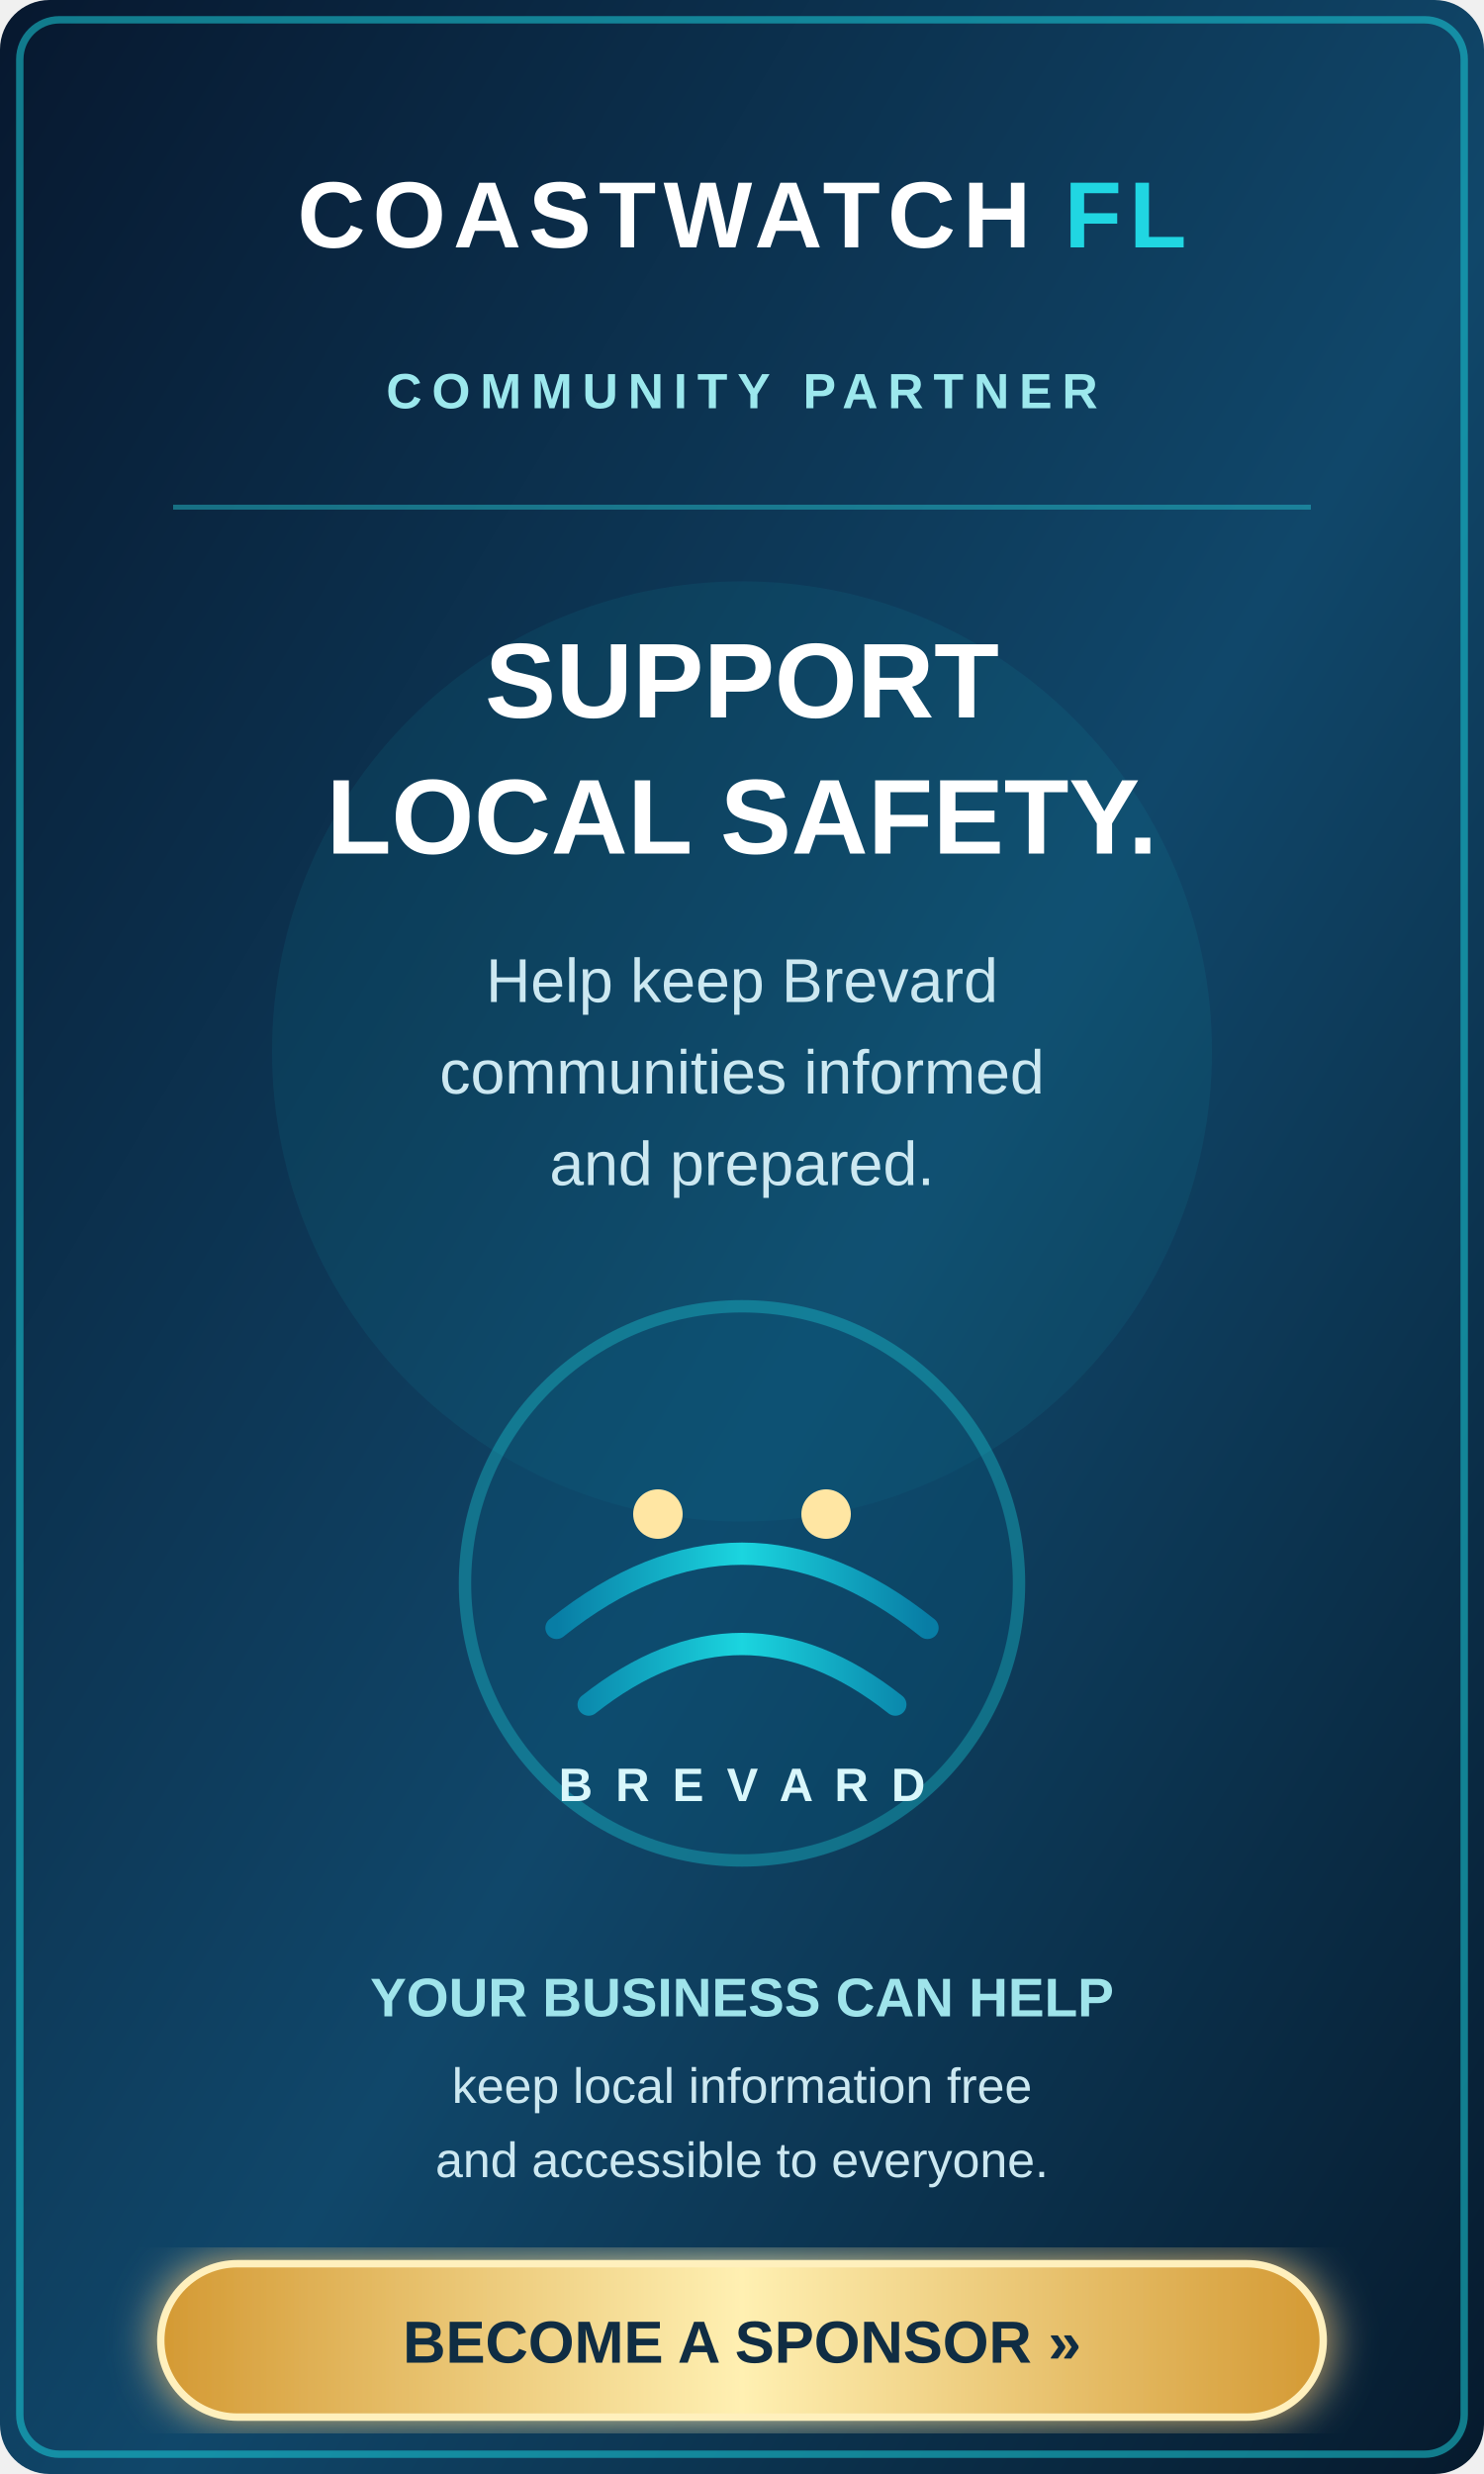
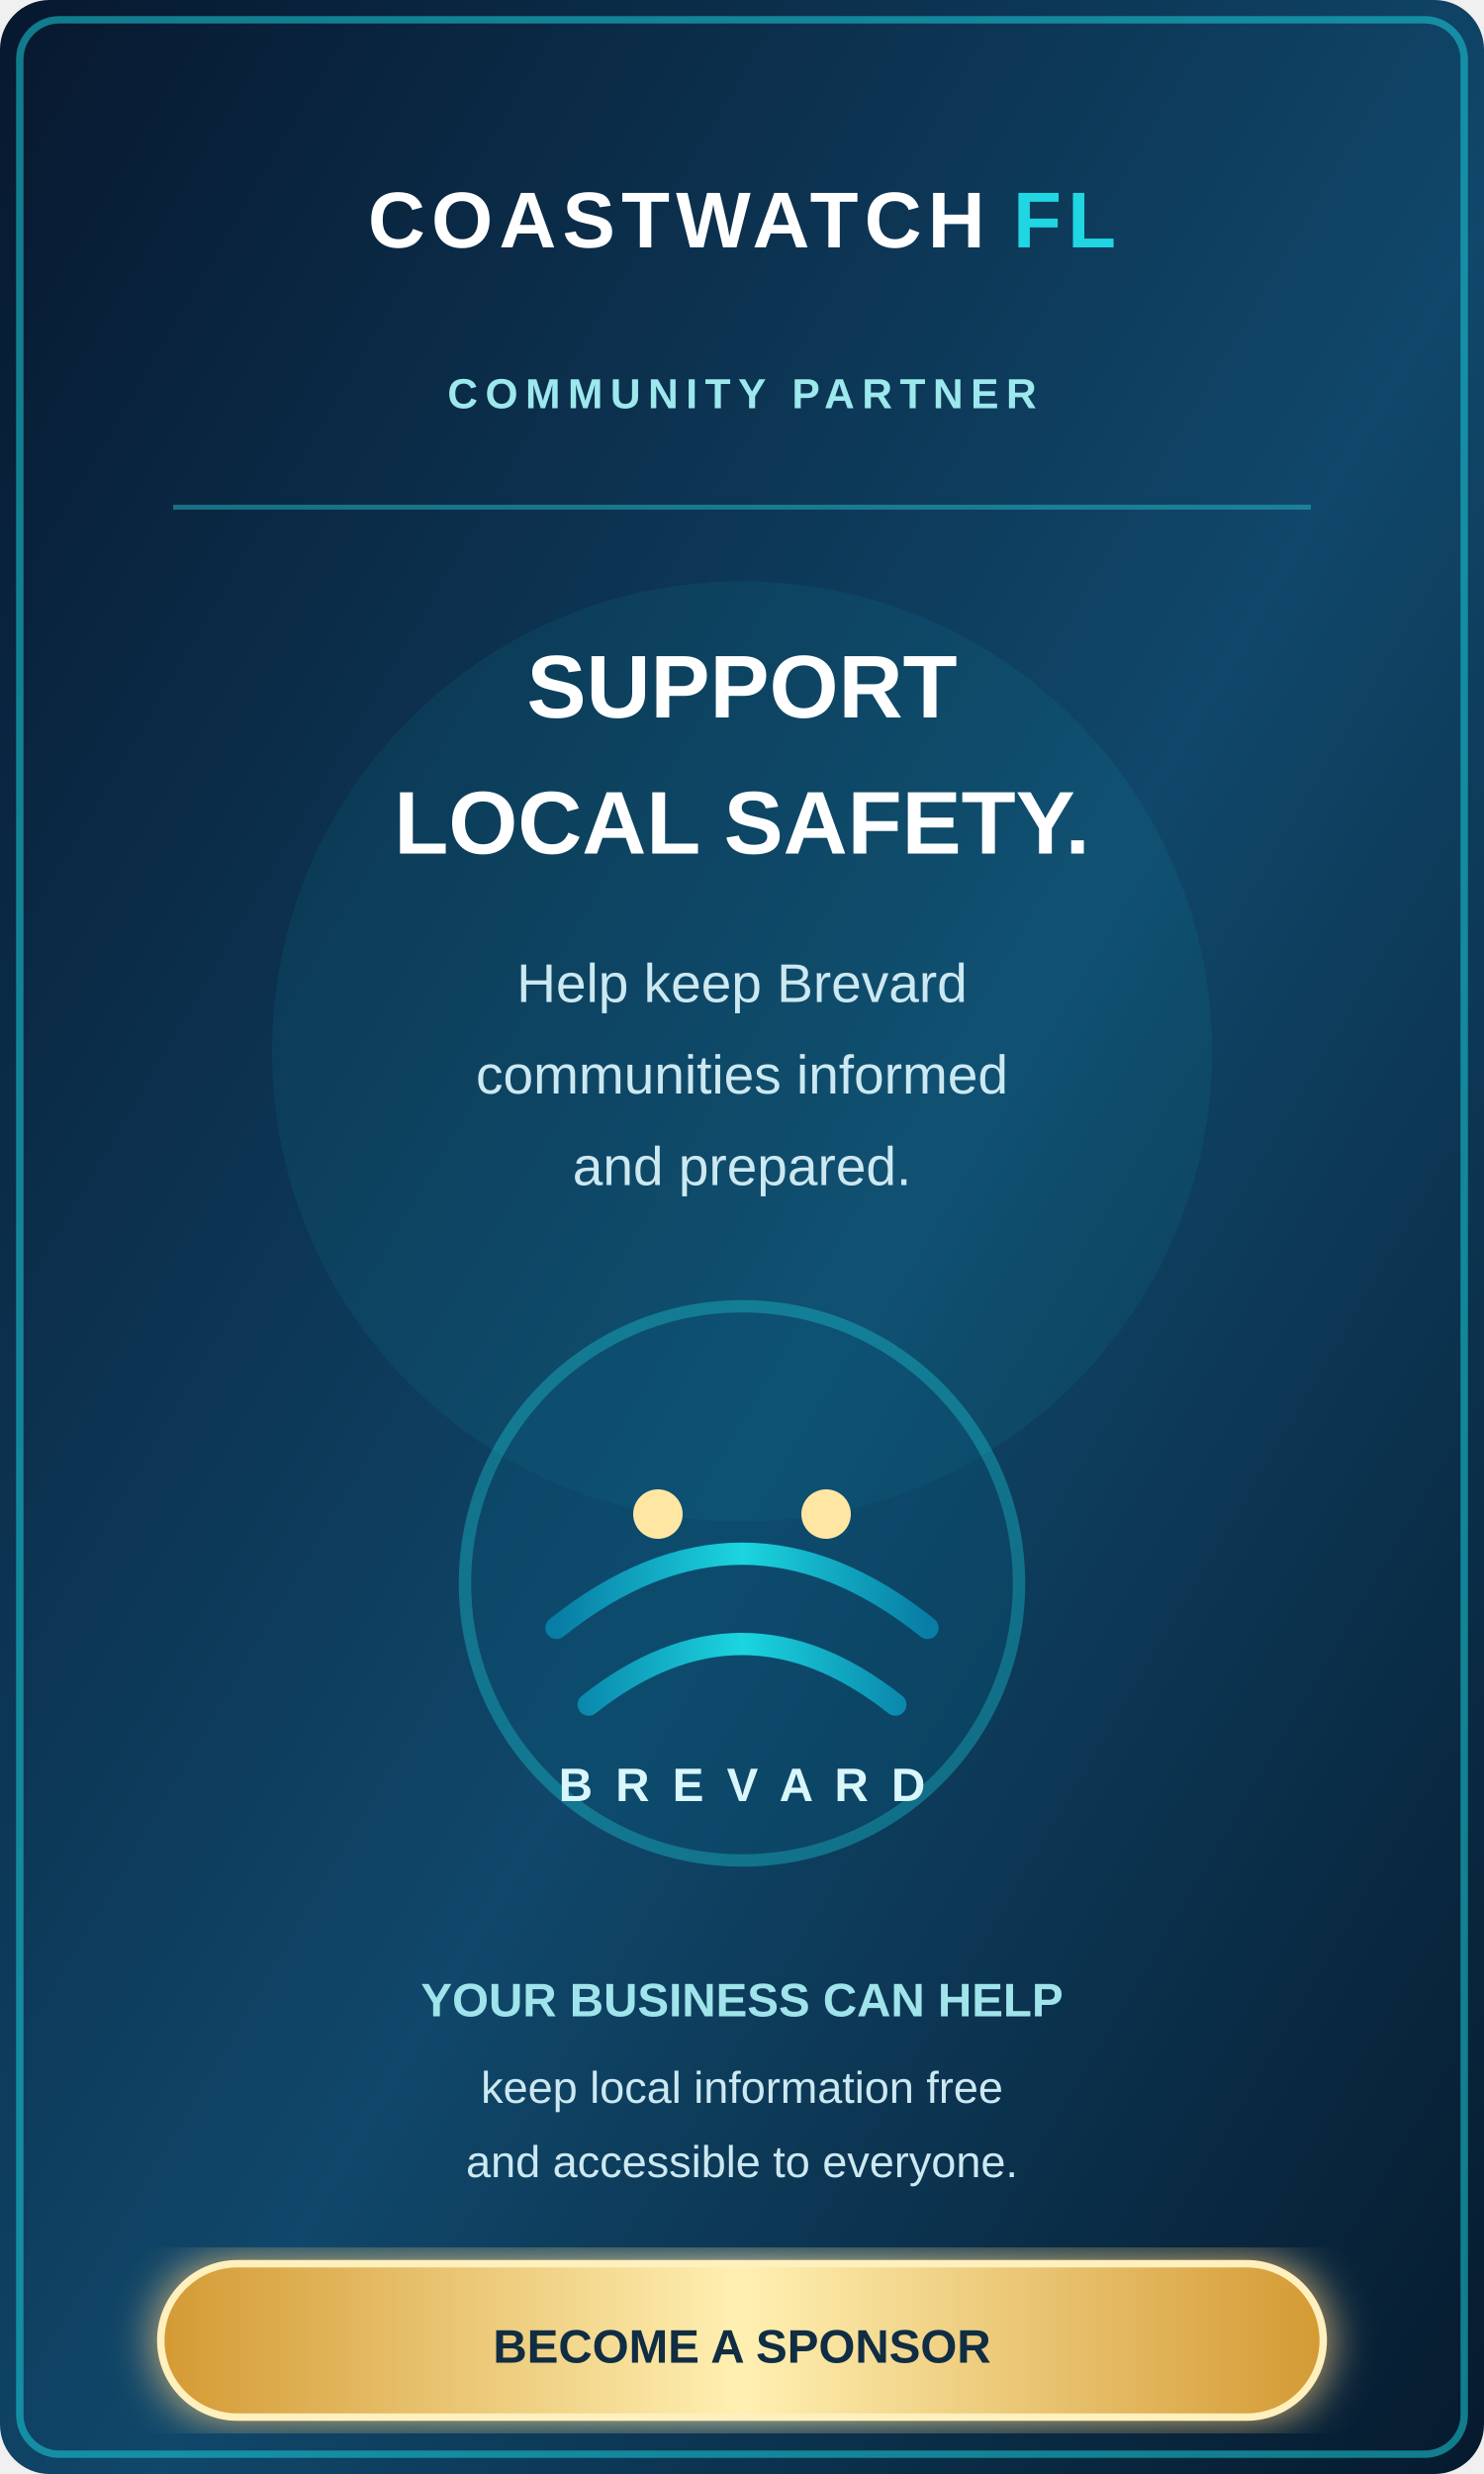
<svg xmlns="http://www.w3.org/2000/svg" width="600" height="1000" viewBox="0 0 600 1000" role="img" aria-labelledby="t d">
  <defs>
    <linearGradient id="bg" x2="1" y2="1">
      <stop stop-color="#07182f" />
      <stop offset=".55" stop-color="#10476a" />
      <stop offset="1" stop-color="#061a2d" />
    </linearGradient>
    <linearGradient id="aqua">
      <stop stop-color="#087da5" />
      <stop offset=".5" stop-color="#1bd5df" />
      <stop offset="1" stop-color="#087da5" />
    </linearGradient>
    <linearGradient id="gold">
      <stop stop-color="#d49a34" />
      <stop offset=".5" stop-color="#fff0b2" />
      <stop offset="1" stop-color="#d49a34" />
    </linearGradient>
    <filter id="glow">
      <feGaussianBlur stdDeviation="9" result="b" />
      <feMerge>
        <feMergeNode in="b" />
        <feMergeNode in="SourceGraphic" />
      </feMerge>
    </filter>
  </defs>
  <rect width="600" height="1000" rx="20" fill="url(#bg)" />
  <rect x="8" y="8" width="584" height="984" rx="16" fill="none" stroke="#1acbd8" stroke-opacity=".55" stroke-width="3" />
  <circle cx="300" cy="425" r="190" fill="#11bfd0" opacity=".08">
    <animate attributeName="r" values="170;205;170" dur="5s" repeatCount="indefinite" />
  </circle>
  <g font-family="Arial,sans-serif" text-anchor="middle">
-     <text x="300" y="100" fill="#fff" font-size="38" font-weight="900" letter-spacing="3">COASTWATCH <tspan fill="#20d6e2">FL</tspan>
+     <text x="300" y="100" fill="#fff" font-size="32" font-weight="900" letter-spacing="2.5">COASTWATCH <tspan fill="#20d6e2">FL</tspan>
    </text>
-     <text x="300" y="165" fill="#9ce8ed" font-size="20" font-weight="800" letter-spacing="4">COMMUNITY PARTNER</text>
+     <text x="300" y="165" fill="#9ce8ed" font-size="17" font-weight="800" letter-spacing="3">COMMUNITY PARTNER</text>
    <path d="M70 205 H530" stroke="#2acbd6" stroke-opacity=".45" stroke-width="2" />
-     <text x="300" y="290" fill="#fff" font-size="43" font-weight="900">SUPPORT</text>
-     <text x="300" y="345" fill="#fff" font-size="43" font-weight="900">LOCAL SAFETY.</text>
-     <text x="300" y="405" fill="#cce8f1" font-size="25">Help keep Brevard</text>
-     <text x="300" y="442" fill="#cce8f1" font-size="25">communities informed</text>
-     <text x="300" y="479" fill="#cce8f1" font-size="25">and prepared.</text>
+     <text x="300" y="290" fill="#fff" font-size="36" font-weight="900">SUPPORT</text>
+     <text x="300" y="345" fill="#fff" font-size="36" font-weight="900">LOCAL SAFETY.</text>
+     <text x="300" y="405" fill="#cce8f1" font-size="22">Help keep Brevard</text>
+     <text x="300" y="442" fill="#cce8f1" font-size="22">communities informed</text>
+     <text x="300" y="479" fill="#cce8f1" font-size="22">and prepared.</text>
    <g transform="translate(300 640)">
      <circle r="112" fill="#0a5475" opacity=".35" stroke="#19d3df" stroke-width="5" />
      <path d="M-75 18 Q0 -42 75 18 M-62 49 Q0 0 62 49" fill="none" stroke="url(#aqua)" stroke-width="9" stroke-linecap="round" />
      <circle cx="-34" cy="-28" r="10" fill="#ffe6a3">
        <animate attributeName="opacity" values=".4;1;.4" dur="2s" repeatCount="indefinite" />
      </circle>
      <circle cx="34" cy="-28" r="10" fill="#ffe6a3">
        <animate attributeName="opacity" values="1;.4;1" dur="2s" repeatCount="indefinite" />
      </circle>
      <text x="0" y="88" fill="#d9f7fb" font-size="19" font-weight="900" letter-spacing="2">B R E V A R D</text>
    </g>
-     <text x="300" y="815" fill="#9fe4eb" font-size="22" font-weight="800">YOUR BUSINESS CAN HELP</text>
-     <text x="300" y="850" fill="#cce8f1" font-size="20">keep local information free</text>
-     <text x="300" y="880" fill="#cce8f1" font-size="20">and accessible to everyone.</text>
+     <text x="300" y="815" fill="#9fe4eb" font-size="19" font-weight="800">YOUR BUSINESS CAN HELP</text>
+     <text x="300" y="850" fill="#cce8f1" font-size="18">keep local information free</text>
+     <text x="300" y="880" fill="#cce8f1" font-size="18">and accessible to everyone.</text>
    <rect x="65" y="915" width="470" height="62" rx="31" fill="url(#gold)" stroke="#fff0bd" stroke-width="3" filter="url(#glow)">
      <animate attributeName="opacity" values="1;.86;1" dur="2.6s" repeatCount="indefinite" />
    </rect>
-     <text x="300" y="955" fill="#102d43" font-size="24" font-weight="900">BECOME A SPONSOR »</text>
+     <text x="300" y="955" fill="#102d43" font-size="19" font-weight="850">BECOME A SPONSOR</text>
  </g>
</svg>
